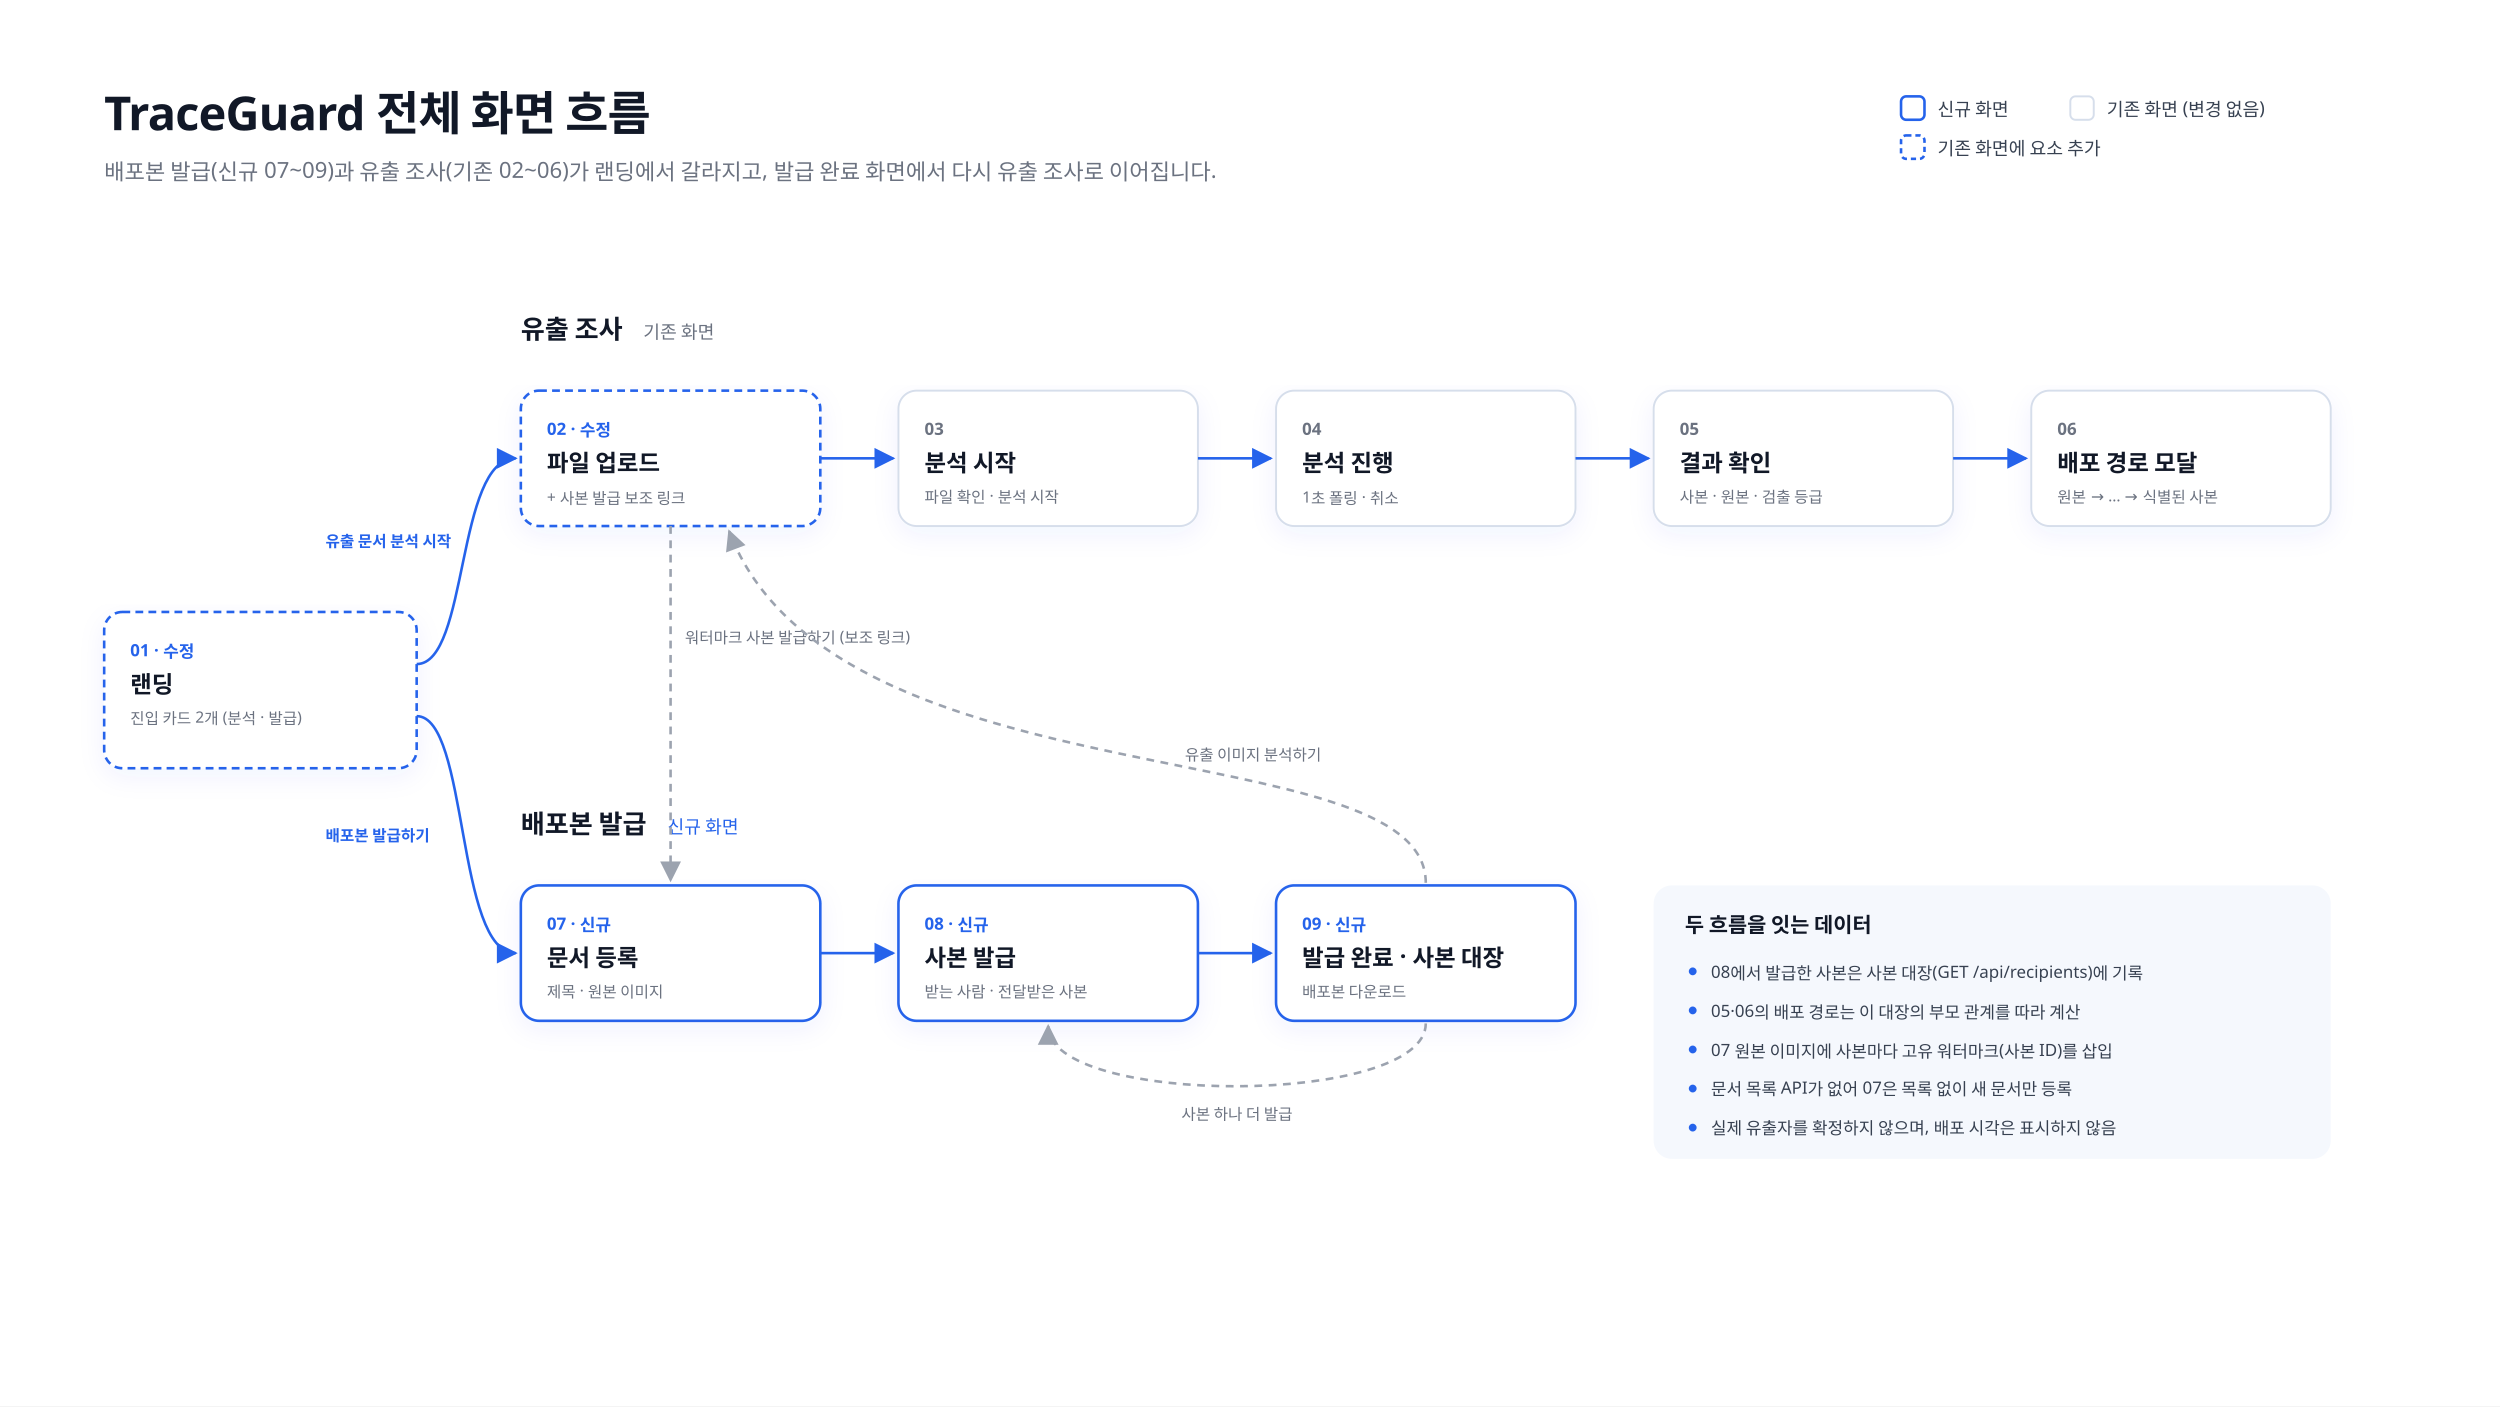
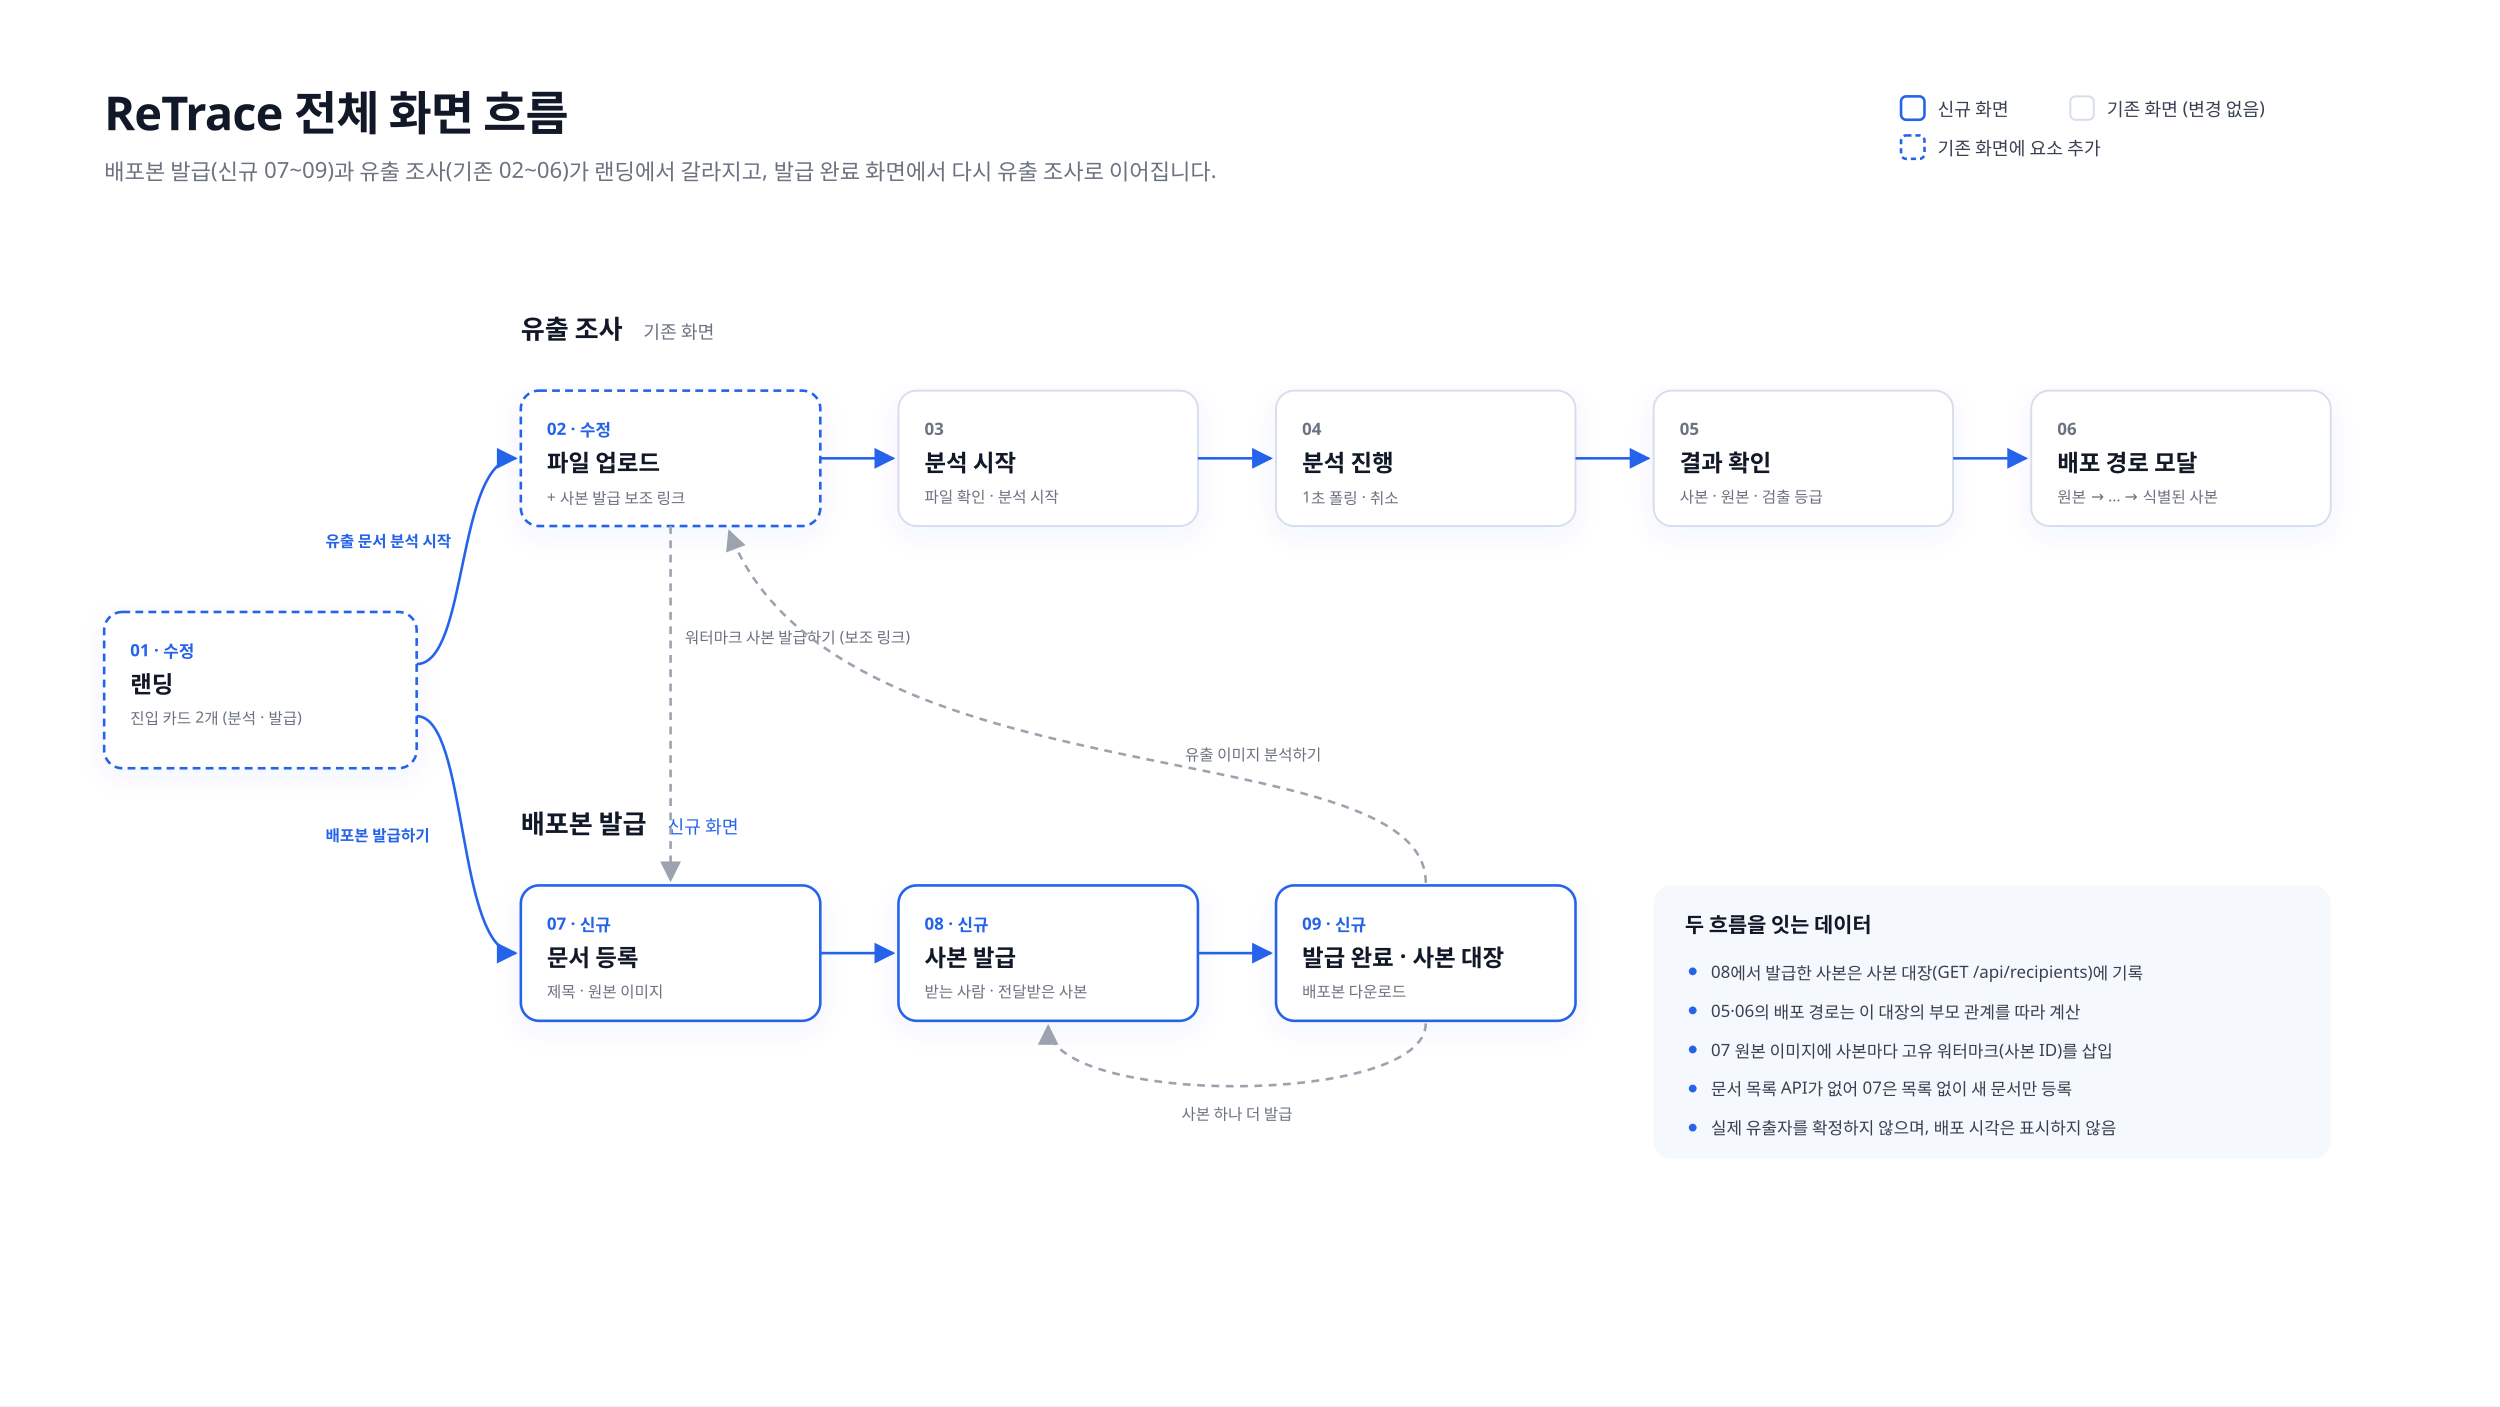
<svg xmlns="http://www.w3.org/2000/svg" width="1920" height="1080" viewBox="0 0 1920 1080">
  <defs>
    <filter id="sh" x="-10%" y="-10%" width="120%" height="140%">
      <feDropShadow dx="0" dy="6" stdDeviation="10" flood-color="#2563eb" flood-opacity="0.06" />
    </filter>
    <marker id="ar" viewBox="0 0 10 10" refX="9" refY="5" markerWidth="8" markerHeight="8" orient="auto">
      <path d="M0 0 10 5 0 10z" fill="#2563eb" />
    </marker>
    <marker id="arg" viewBox="0 0 10 10" refX="9" refY="5" markerWidth="8" markerHeight="8" orient="auto">
      <path d="M0 0 10 5 0 10z" fill="#9ca3af" />
    </marker>
  </defs>
  <rect x="0" y="0" width="1920" height="1080" rx="0" fill="#fff" />
-   <text x="80" y="100" font-family="Pretendard, 'Pretendard Variable', 'Apple SD Gothic Neo', sans-serif" font-size="36" font-weight="800" fill="#111827" text-anchor="start" letter-spacing="-0.6">TraceGuard 전체 화면 흐름</text>
+   <text x="80" y="100" font-family="Pretendard, 'Pretendard Variable', 'Apple SD Gothic Neo', sans-serif" font-size="36" font-weight="800" fill="#111827" text-anchor="start" letter-spacing="-0.6">ReTrace 전체 화면 흐름</text>
  <text x="80" y="138" font-family="Pretendard, 'Pretendard Variable', 'Apple SD Gothic Neo', sans-serif" font-size="17" font-weight="400" fill="#6b7280" text-anchor="start">배포본 발급(신규 07~09)과 유출 조사(기존 02~06)가 랜딩에서 갈라지고, 발급 완료 화면에서 다시 유출 조사로 이어집니다.</text>
  <rect x="1460" y="74" width="18" height="18" rx="4" fill="#fff" stroke="#2563eb" stroke-width="2" />
  <text x="1488" y="89" font-family="Pretendard, 'Pretendard Variable', 'Apple SD Gothic Neo', sans-serif" font-size="14" font-weight="400" fill="#374151" text-anchor="start">신규 화면</text>
  <rect x="1590" y="74" width="18" height="18" rx="4" fill="#fff" stroke="#d6deeb" stroke-width="1.5" />
  <text x="1618" y="89" font-family="Pretendard, 'Pretendard Variable', 'Apple SD Gothic Neo', sans-serif" font-size="14" font-weight="400" fill="#374151" text-anchor="start">기존 화면 (변경 없음)</text>
  <rect x="1460" y="104" width="18" height="18" rx="4" fill="#fff" stroke="#2563eb" stroke-width="2" stroke-dasharray="4 3" />
  <text x="1488" y="119" font-family="Pretendard, 'Pretendard Variable', 'Apple SD Gothic Neo', sans-serif" font-size="14" font-weight="400" fill="#374151" text-anchor="start">기존 화면에 요소 추가</text>
  <rect x="80" y="470" width="240" height="120" rx="14" fill="#fff" stroke="#2563eb" stroke-width="2" stroke-dasharray="6 4" filter="url(#sh)" />
  <text x="100" y="504" font-family="Pretendard, 'Pretendard Variable', 'Apple SD Gothic Neo', sans-serif" font-size="13" font-weight="700" fill="#2563eb" text-anchor="start">01 · 수정</text>
  <text x="100" y="532" font-family="Pretendard, 'Pretendard Variable', 'Apple SD Gothic Neo', sans-serif" font-size="18" font-weight="800" fill="#111827" text-anchor="start">랜딩</text>
  <text x="100" y="556" font-family="Pretendard, 'Pretendard Variable', 'Apple SD Gothic Neo', sans-serif" font-size="12" font-weight="400" fill="#6b7280" text-anchor="start">진입 카드 2개 (분석 · 발급)</text>
  <text x="400" y="260" font-family="Pretendard, 'Pretendard Variable', 'Apple SD Gothic Neo', sans-serif" font-size="20" font-weight="800" fill="#111827" text-anchor="start">유출 조사</text>
  <text x="494.0" y="260" font-family="Pretendard, 'Pretendard Variable', 'Apple SD Gothic Neo', sans-serif" font-size="14" font-weight="400" fill="#6b7280" text-anchor="start">기존 화면</text>
  <rect x="400" y="300" width="230" height="104" rx="14" fill="#fff" stroke="#2563eb" stroke-width="2" stroke-dasharray="6 4" filter="url(#sh)" />
  <text x="420" y="334" font-family="Pretendard, 'Pretendard Variable', 'Apple SD Gothic Neo', sans-serif" font-size="13" font-weight="700" fill="#2563eb" text-anchor="start">02 · 수정</text>
  <text x="420" y="362" font-family="Pretendard, 'Pretendard Variable', 'Apple SD Gothic Neo', sans-serif" font-size="18" font-weight="800" fill="#111827" text-anchor="start">파일 업로드</text>
  <text x="420" y="386" font-family="Pretendard, 'Pretendard Variable', 'Apple SD Gothic Neo', sans-serif" font-size="12" font-weight="400" fill="#6b7280" text-anchor="start">+ 사본 발급 보조 링크</text>
  <path d="M630 352 L686 352" fill="none" stroke="#2563eb" stroke-width="2" marker-end="url(#ar)" />
  <rect x="690" y="300" width="230" height="104" rx="14" fill="#fff" stroke="#d6deeb" stroke-width="1.5" filter="url(#sh)" />
  <text x="710" y="334" font-family="Pretendard, 'Pretendard Variable', 'Apple SD Gothic Neo', sans-serif" font-size="13" font-weight="700" fill="#6b7280" text-anchor="start">03</text>
  <text x="710" y="362" font-family="Pretendard, 'Pretendard Variable', 'Apple SD Gothic Neo', sans-serif" font-size="18" font-weight="800" fill="#111827" text-anchor="start">분석 시작</text>
  <text x="710" y="386" font-family="Pretendard, 'Pretendard Variable', 'Apple SD Gothic Neo', sans-serif" font-size="12" font-weight="400" fill="#6b7280" text-anchor="start">파일 확인 · 분석 시작</text>
  <path d="M920 352 L976 352" fill="none" stroke="#2563eb" stroke-width="2" marker-end="url(#ar)" />
  <rect x="980" y="300" width="230" height="104" rx="14" fill="#fff" stroke="#d6deeb" stroke-width="1.5" filter="url(#sh)" />
  <text x="1000" y="334" font-family="Pretendard, 'Pretendard Variable', 'Apple SD Gothic Neo', sans-serif" font-size="13" font-weight="700" fill="#6b7280" text-anchor="start">04</text>
  <text x="1000" y="362" font-family="Pretendard, 'Pretendard Variable', 'Apple SD Gothic Neo', sans-serif" font-size="18" font-weight="800" fill="#111827" text-anchor="start">분석 진행</text>
  <text x="1000" y="386" font-family="Pretendard, 'Pretendard Variable', 'Apple SD Gothic Neo', sans-serif" font-size="12" font-weight="400" fill="#6b7280" text-anchor="start">1초 폴링 · 취소</text>
  <path d="M1210 352 L1266 352" fill="none" stroke="#2563eb" stroke-width="2" marker-end="url(#ar)" />
  <rect x="1270" y="300" width="230" height="104" rx="14" fill="#fff" stroke="#d6deeb" stroke-width="1.5" filter="url(#sh)" />
  <text x="1290" y="334" font-family="Pretendard, 'Pretendard Variable', 'Apple SD Gothic Neo', sans-serif" font-size="13" font-weight="700" fill="#6b7280" text-anchor="start">05</text>
  <text x="1290" y="362" font-family="Pretendard, 'Pretendard Variable', 'Apple SD Gothic Neo', sans-serif" font-size="18" font-weight="800" fill="#111827" text-anchor="start">결과 확인</text>
  <text x="1290" y="386" font-family="Pretendard, 'Pretendard Variable', 'Apple SD Gothic Neo', sans-serif" font-size="12" font-weight="400" fill="#6b7280" text-anchor="start">사본 · 원본 · 검출 등급</text>
  <path d="M1500 352 L1556 352" fill="none" stroke="#2563eb" stroke-width="2" marker-end="url(#ar)" />
  <rect x="1560" y="300" width="230" height="104" rx="14" fill="#fff" stroke="#d6deeb" stroke-width="1.5" filter="url(#sh)" />
  <text x="1580" y="334" font-family="Pretendard, 'Pretendard Variable', 'Apple SD Gothic Neo', sans-serif" font-size="13" font-weight="700" fill="#6b7280" text-anchor="start">06</text>
  <text x="1580" y="362" font-family="Pretendard, 'Pretendard Variable', 'Apple SD Gothic Neo', sans-serif" font-size="18" font-weight="800" fill="#111827" text-anchor="start">배포 경로 모달</text>
  <text x="1580" y="386" font-family="Pretendard, 'Pretendard Variable', 'Apple SD Gothic Neo', sans-serif" font-size="12" font-weight="400" fill="#6b7280" text-anchor="start">원본 → … → 식별된 사본</text>
  <text x="400" y="640" font-family="Pretendard, 'Pretendard Variable', 'Apple SD Gothic Neo', sans-serif" font-size="20" font-weight="800" fill="#111827" text-anchor="start">배포본 발급</text>
  <text x="512.6" y="640" font-family="Pretendard, 'Pretendard Variable', 'Apple SD Gothic Neo', sans-serif" font-size="14" font-weight="400" fill="#2563eb" text-anchor="start">신규 화면</text>
  <rect x="400" y="680" width="230" height="104" rx="14" fill="#fff" stroke="#2563eb" stroke-width="2" filter="url(#sh)" />
  <text x="420" y="714" font-family="Pretendard, 'Pretendard Variable', 'Apple SD Gothic Neo', sans-serif" font-size="13" font-weight="700" fill="#2563eb" text-anchor="start">07 · 신규</text>
  <text x="420" y="742" font-family="Pretendard, 'Pretendard Variable', 'Apple SD Gothic Neo', sans-serif" font-size="18" font-weight="800" fill="#111827" text-anchor="start">문서 등록</text>
  <text x="420" y="766" font-family="Pretendard, 'Pretendard Variable', 'Apple SD Gothic Neo', sans-serif" font-size="12" font-weight="400" fill="#6b7280" text-anchor="start">제목 · 원본 이미지</text>
  <path d="M630 732 L686 732" fill="none" stroke="#2563eb" stroke-width="2" marker-end="url(#ar)" />
  <rect x="690" y="680" width="230" height="104" rx="14" fill="#fff" stroke="#2563eb" stroke-width="2" filter="url(#sh)" />
  <text x="710" y="714" font-family="Pretendard, 'Pretendard Variable', 'Apple SD Gothic Neo', sans-serif" font-size="13" font-weight="700" fill="#2563eb" text-anchor="start">08 · 신규</text>
  <text x="710" y="742" font-family="Pretendard, 'Pretendard Variable', 'Apple SD Gothic Neo', sans-serif" font-size="18" font-weight="800" fill="#111827" text-anchor="start">사본 발급</text>
  <text x="710" y="766" font-family="Pretendard, 'Pretendard Variable', 'Apple SD Gothic Neo', sans-serif" font-size="12" font-weight="400" fill="#6b7280" text-anchor="start">받는 사람 · 전달받은 사본</text>
  <path d="M920 732 L976 732" fill="none" stroke="#2563eb" stroke-width="2" marker-end="url(#ar)" />
  <rect x="980" y="680" width="230" height="104" rx="14" fill="#fff" stroke="#2563eb" stroke-width="2" filter="url(#sh)" />
  <text x="1000" y="714" font-family="Pretendard, 'Pretendard Variable', 'Apple SD Gothic Neo', sans-serif" font-size="13" font-weight="700" fill="#2563eb" text-anchor="start">09 · 신규</text>
  <text x="1000" y="742" font-family="Pretendard, 'Pretendard Variable', 'Apple SD Gothic Neo', sans-serif" font-size="18" font-weight="800" fill="#111827" text-anchor="start">발급 완료 · 사본 대장</text>
  <text x="1000" y="766" font-family="Pretendard, 'Pretendard Variable', 'Apple SD Gothic Neo', sans-serif" font-size="12" font-weight="400" fill="#6b7280" text-anchor="start">배포본 다운로드</text>
  <path d="M320 510 C 360 510, 350 352, 396 352" fill="none" stroke="#2563eb" stroke-width="2" marker-end="url(#ar)" />
  <text x="250" y="420" font-family="Pretendard, 'Pretendard Variable', 'Apple SD Gothic Neo', sans-serif" font-size="12" font-weight="600" fill="#2563eb" text-anchor="start">유출 문서 분석 시작</text>
  <path d="M320 550 C 360 550, 350 732, 396 732" fill="none" stroke="#2563eb" stroke-width="2" marker-end="url(#ar)" />
  <text x="250" y="646" font-family="Pretendard, 'Pretendard Variable', 'Apple SD Gothic Neo', sans-serif" font-size="12" font-weight="600" fill="#2563eb" text-anchor="start">배포본 발급하기</text>
  <path d="M515 404 L515 676" fill="none" stroke="#9ca3af" stroke-width="2" stroke-dasharray="6 5" marker-end="url(#arg)" />
  <text x="526" y="494.0" font-family="Pretendard, 'Pretendard Variable', 'Apple SD Gothic Neo', sans-serif" font-size="12" font-weight="500" fill="#6b7280" text-anchor="start">워터마크 사본 발급하기 (보조 링크)</text>
  <path d="M1095 678 C 1095 560, 640 620, 560 408" fill="none" stroke="#9ca3af" stroke-width="2" stroke-dasharray="6 5" marker-end="url(#arg)" />
  <text x="910" y="584" font-family="Pretendard, 'Pretendard Variable', 'Apple SD Gothic Neo', sans-serif" font-size="12" font-weight="500" fill="#6b7280" text-anchor="start">유출 이미지 분석하기</text>
  <path d="M1095 786 C 1095 850, 805 850, 805 788" fill="none" stroke="#9ca3af" stroke-width="2" stroke-dasharray="6 5" marker-end="url(#arg)" />
  <text x="950" y="860" font-family="Pretendard, 'Pretendard Variable', 'Apple SD Gothic Neo', sans-serif" font-size="12" font-weight="500" fill="#6b7280" text-anchor="middle">사본 하나 더 발급</text>
  <rect x="1270" y="680" width="520" height="210" rx="14" fill="#f5f8fd" />
  <text x="1294" y="716" font-family="Pretendard, 'Pretendard Variable', 'Apple SD Gothic Neo', sans-serif" font-size="16" font-weight="800" fill="#111827" text-anchor="start">두 흐름을 잇는 데이터</text>
  <circle cx="1300" cy="746" r="3" fill="#2563eb" />
  <text x="1314" y="751" font-family="Pretendard, 'Pretendard Variable', 'Apple SD Gothic Neo', sans-serif" font-size="13" font-weight="400" fill="#374151" text-anchor="start">08에서 발급한 사본은 사본 대장(GET /api/recipients)에 기록</text>
  <circle cx="1300" cy="776" r="3" fill="#2563eb" />
  <text x="1314" y="781" font-family="Pretendard, 'Pretendard Variable', 'Apple SD Gothic Neo', sans-serif" font-size="13" font-weight="400" fill="#374151" text-anchor="start">05·06의 배포 경로는 이 대장의 부모 관계를 따라 계산</text>
  <circle cx="1300" cy="806" r="3" fill="#2563eb" />
  <text x="1314" y="811" font-family="Pretendard, 'Pretendard Variable', 'Apple SD Gothic Neo', sans-serif" font-size="13" font-weight="400" fill="#374151" text-anchor="start">07 원본 이미지에 사본마다 고유 워터마크(사본 ID)를 삽입</text>
  <circle cx="1300" cy="836" r="3" fill="#2563eb" />
  <text x="1314" y="841" font-family="Pretendard, 'Pretendard Variable', 'Apple SD Gothic Neo', sans-serif" font-size="13" font-weight="400" fill="#374151" text-anchor="start">문서 목록 API가 없어 07은 목록 없이 새 문서만 등록</text>
  <circle cx="1300" cy="866" r="3" fill="#2563eb" />
  <text x="1314" y="871" font-family="Pretendard, 'Pretendard Variable', 'Apple SD Gothic Neo', sans-serif" font-size="13" font-weight="400" fill="#374151" text-anchor="start">실제 유출자를 확정하지 않으며, 배포 시각은 표시하지 않음</text>
</svg>
